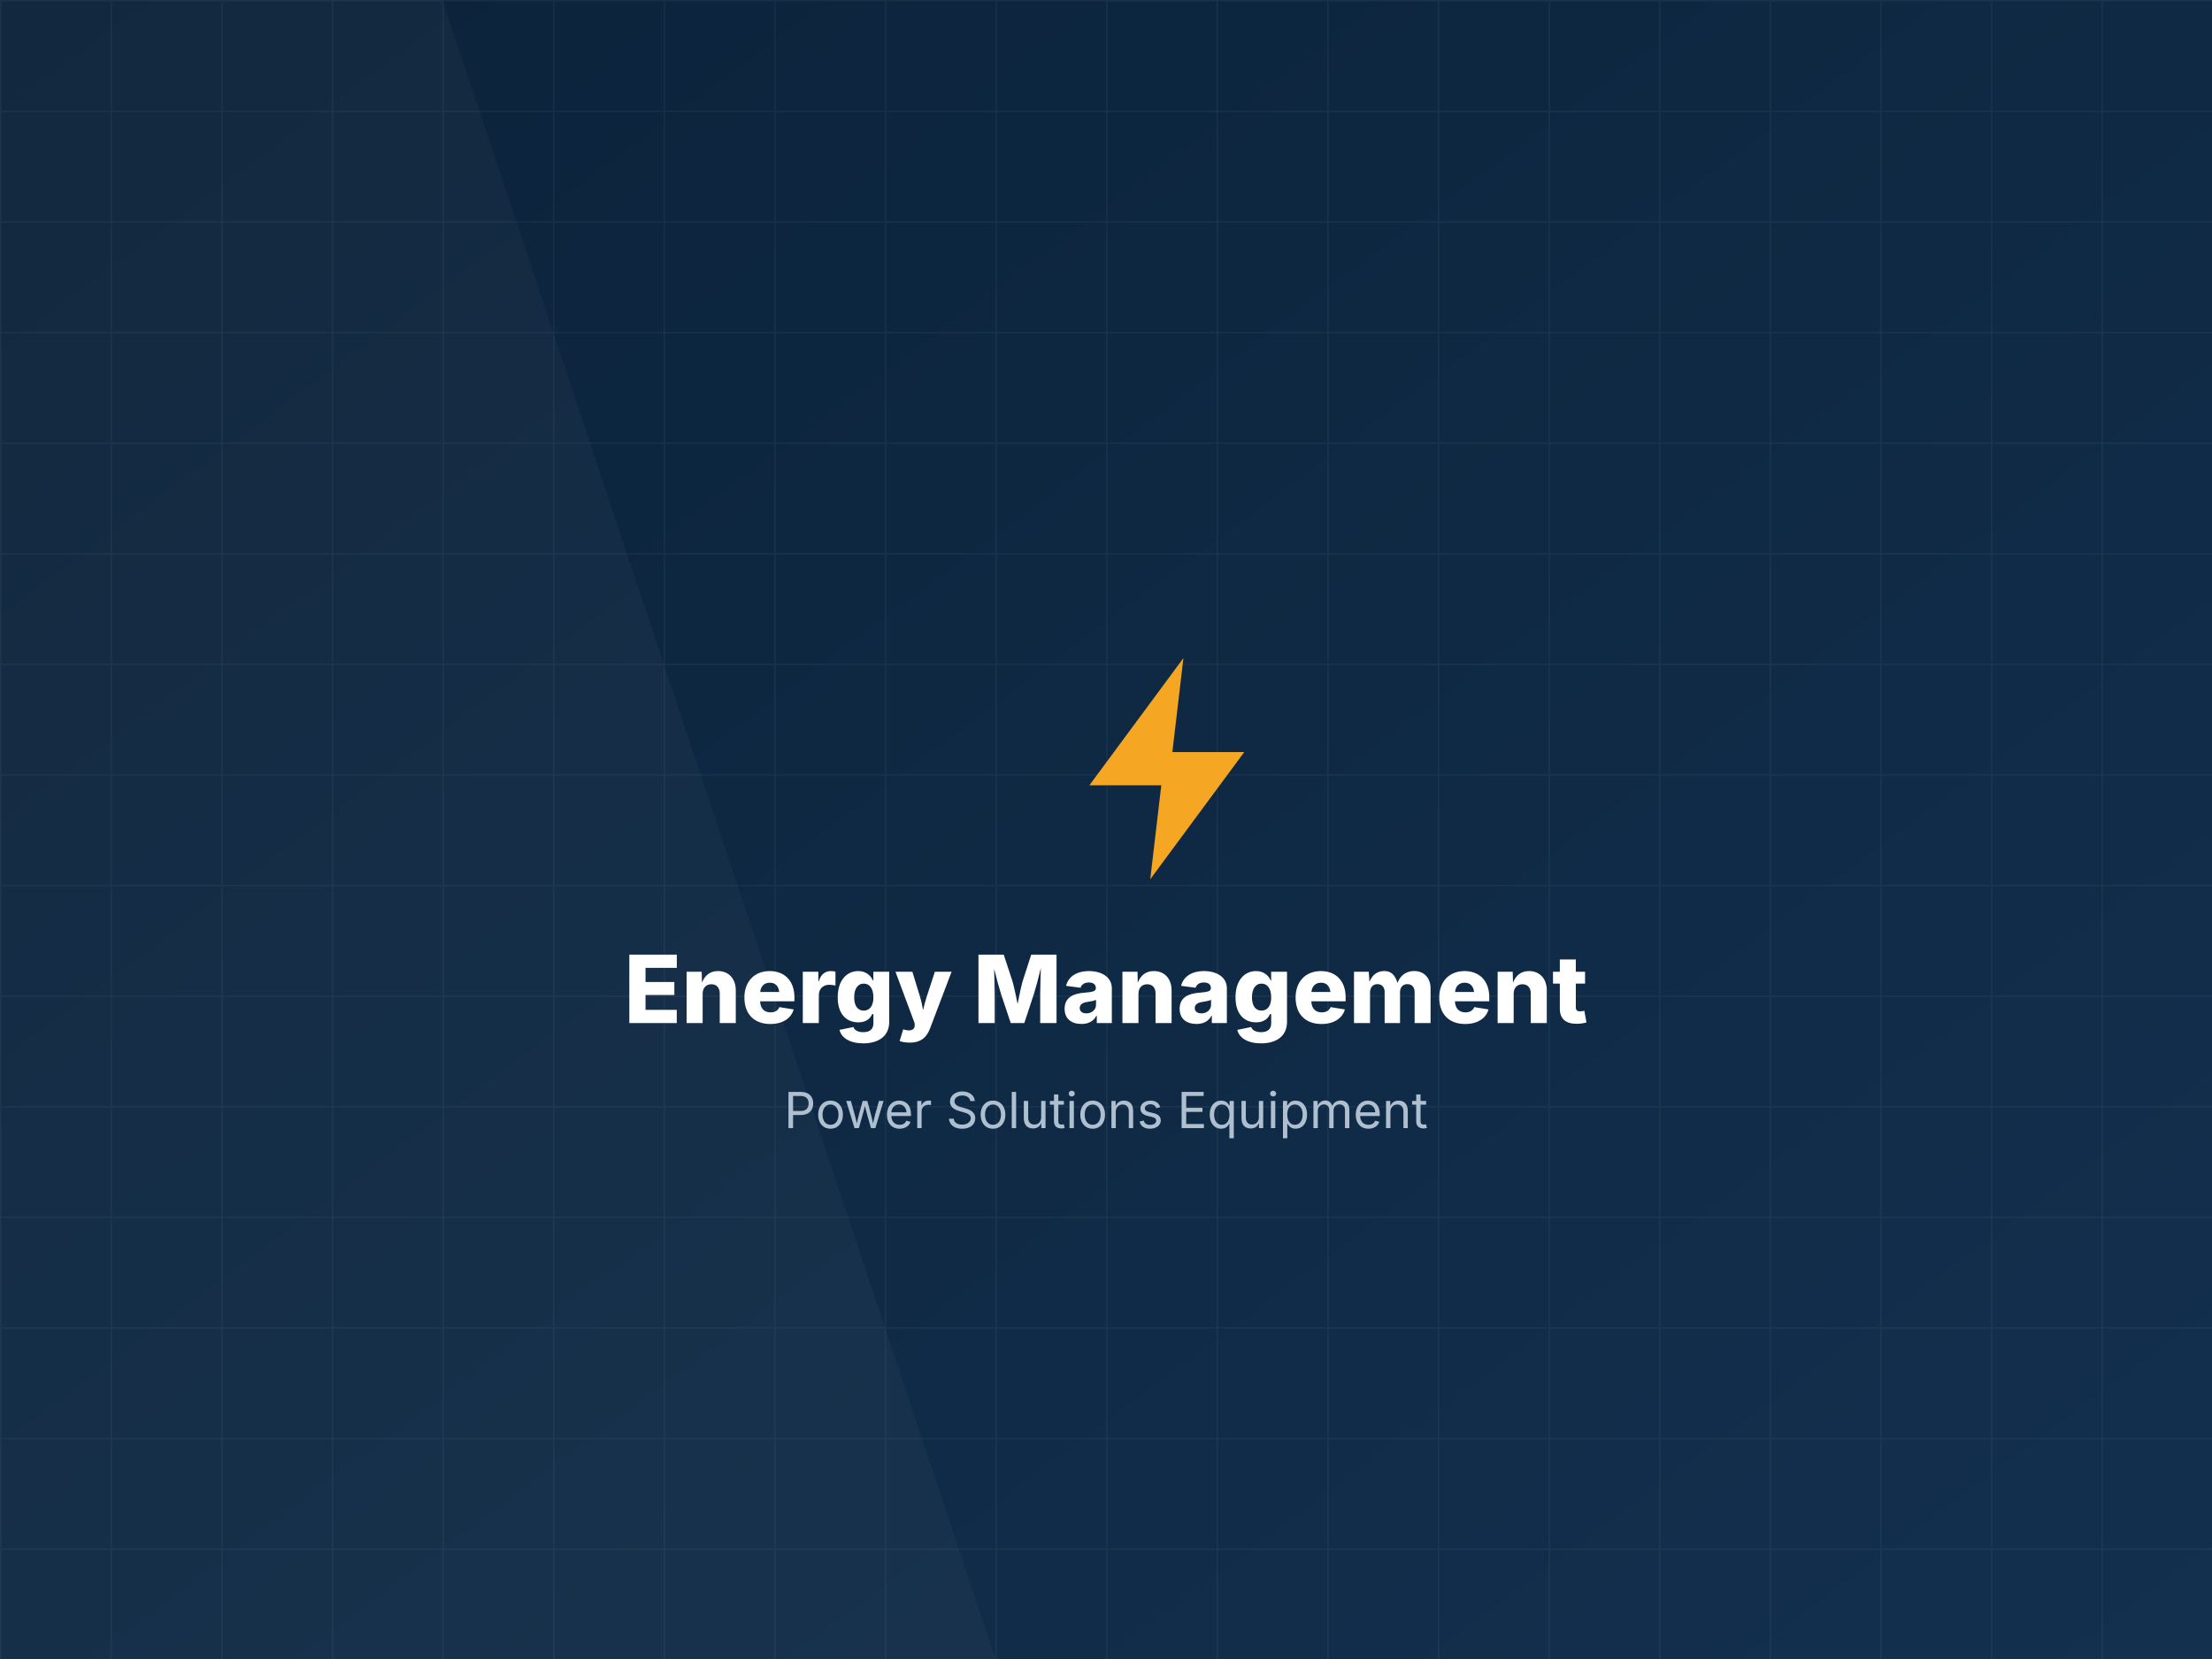
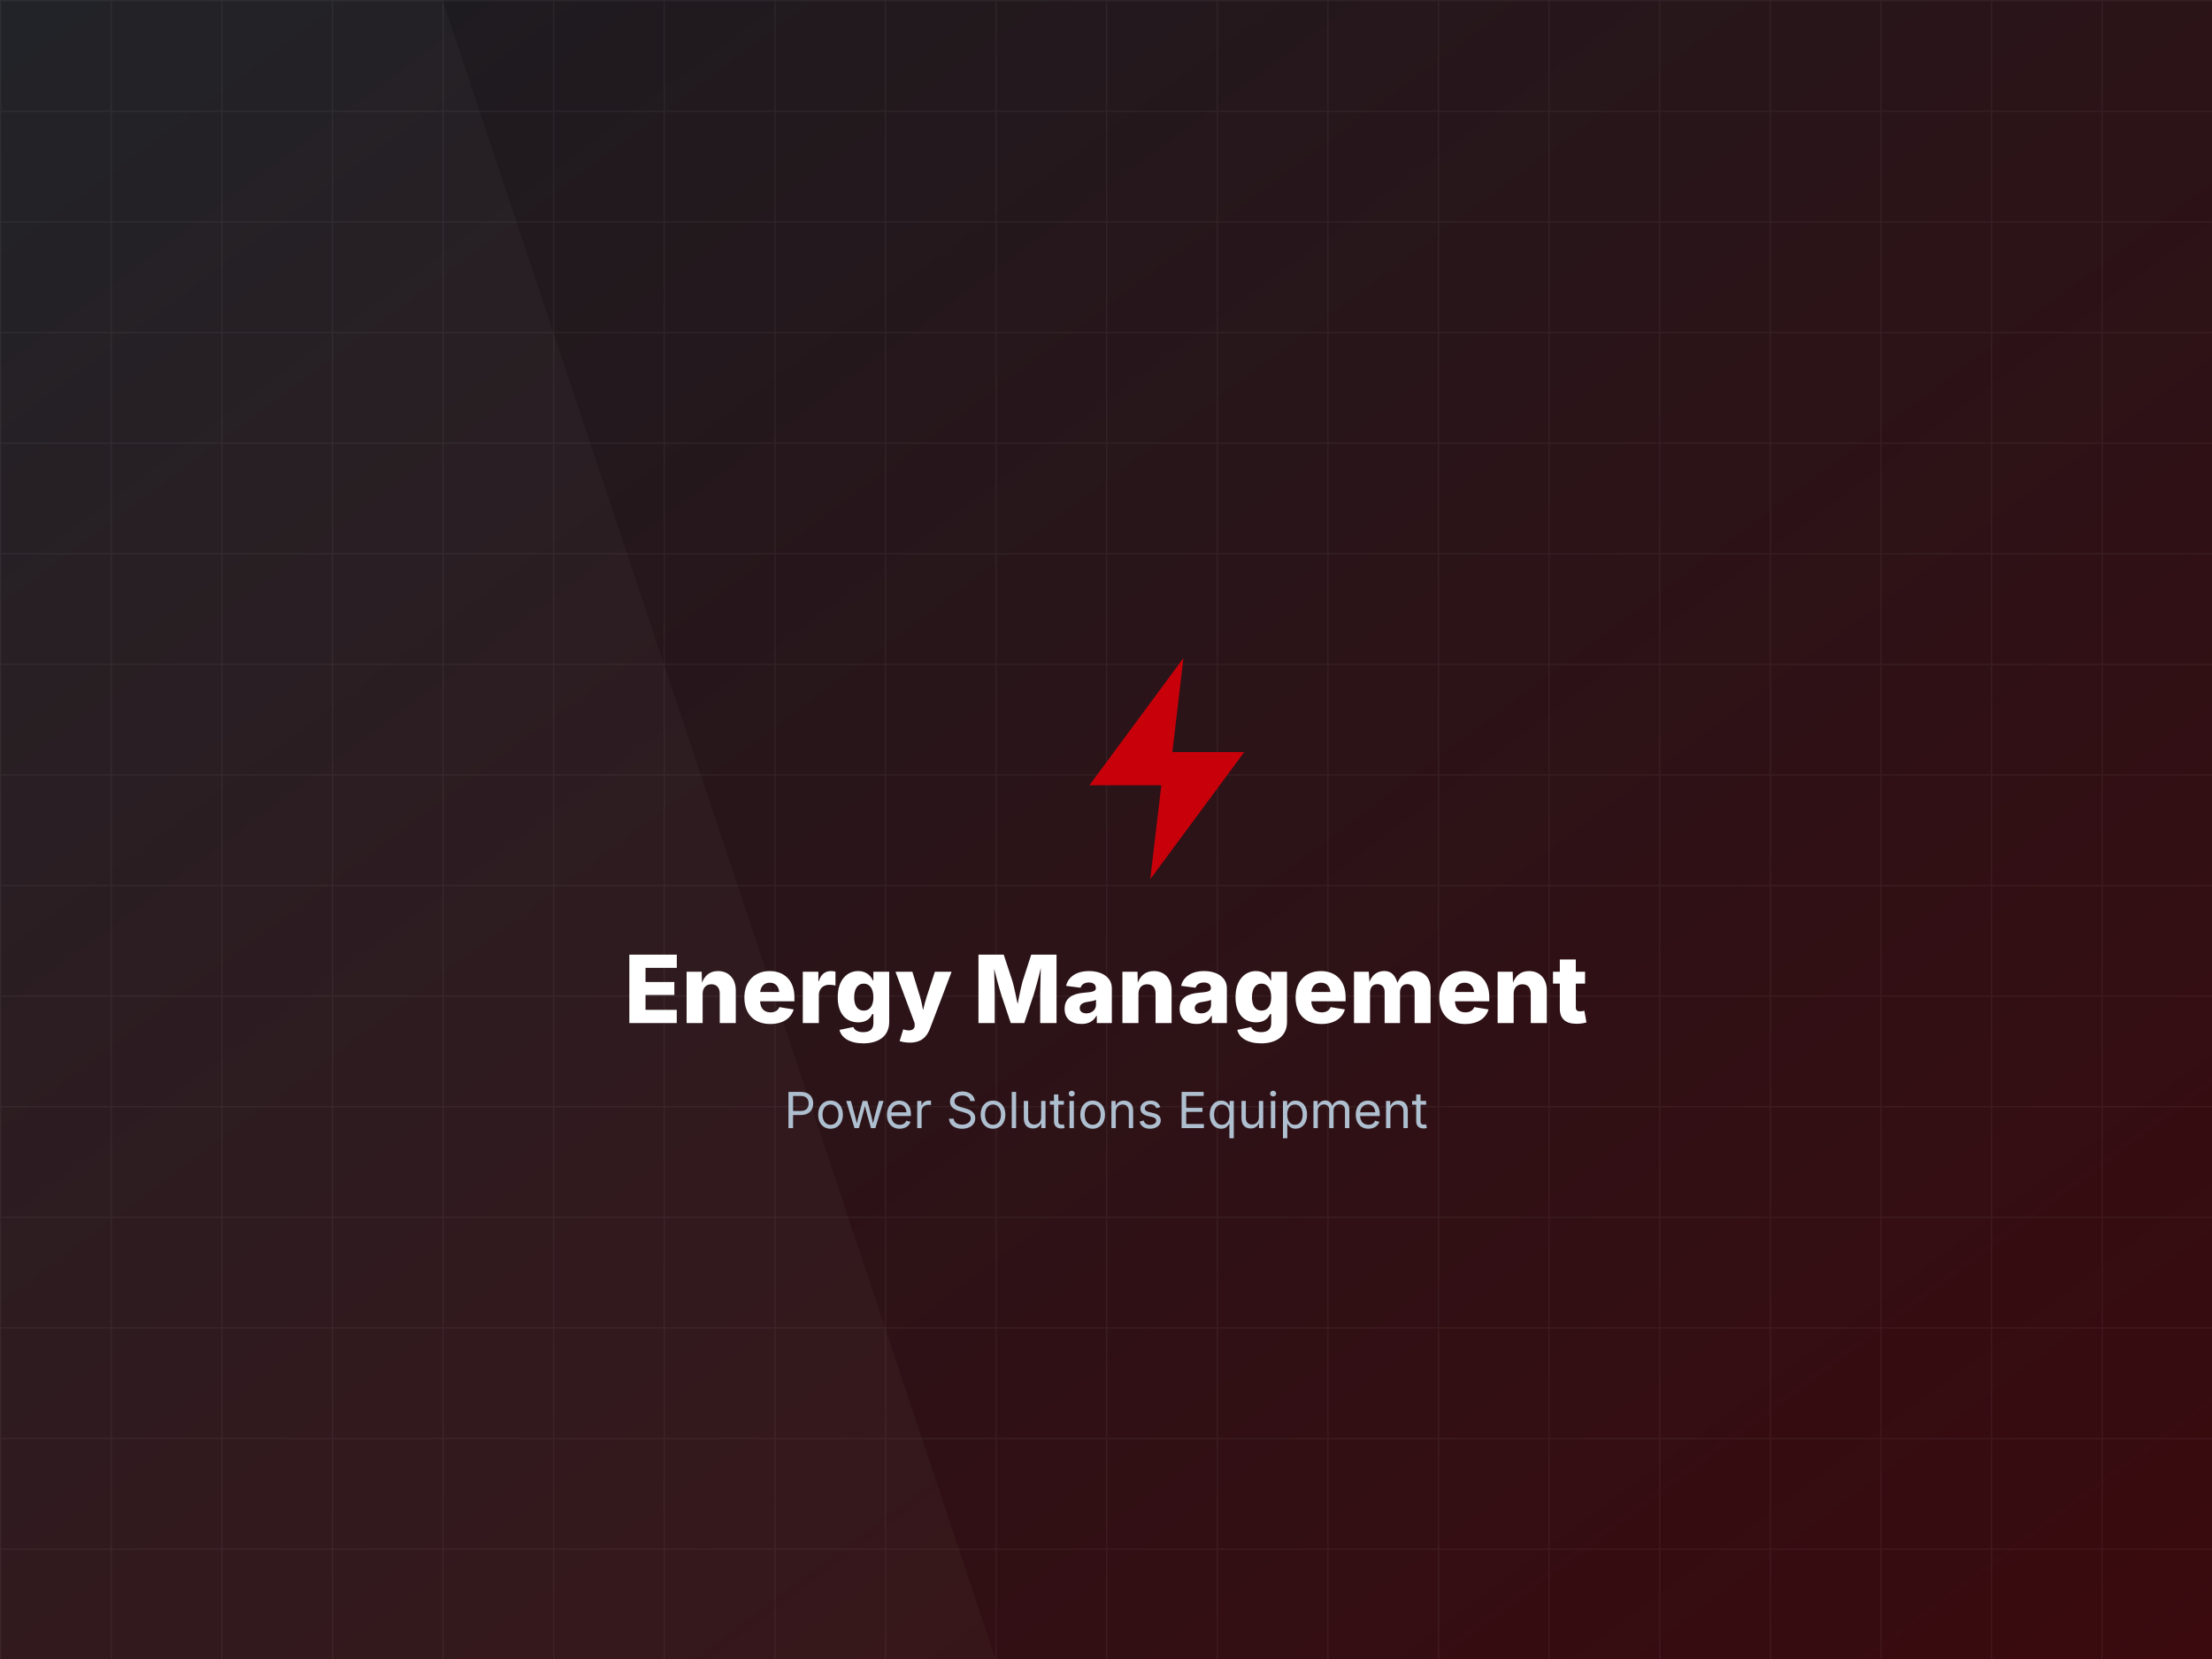
<svg xmlns="http://www.w3.org/2000/svg" width="800" height="600" viewBox="0 0 800 600" role="img" aria-label="Energy Management">
  <defs>
    <linearGradient id="genergy-management" x1="0" y1="0" x2="1" y2="1">
-       <stop offset="0" stop-color="#0b2239" />
-       <stop offset="1" stop-color="#13304f" />
+       <stop offset="0" stop-color="#1b1d22" />
+       <stop offset="1" stop-color="#3a0a0e" />
    </linearGradient>
    <pattern id="penergy-management" width="40" height="40" patternUnits="userSpaceOnUse">
      <path d="M40 0H0V40" fill="none" stroke="#ffffff" stroke-opacity="0.05" stroke-width="1" />
    </pattern>
  </defs>
  <rect width="800" height="600" fill="url(#genergy-management)" />
  <rect width="800" height="600" fill="url(#penergy-management)" />
  <polygon points="0,600 360,600 160,0 0,0" fill="#ffffff" fill-opacity="0.03" />
  <g transform="translate(376, 230) scale(4)">
-     <path d="M13 2L4.5 13.5H11l-1 8.5 8.5-11.5H12l1-8.5z" fill="#f5a623" />
+     <path d="M13 2L4.5 13.5H11l-1 8.5 8.5-11.5H12l1-8.5z" fill="#c8000a" />
  </g>
  <text x="400" y="370" fill="#ffffff" font-family="Inter, Arial, sans-serif" font-size="34" font-weight="800" text-anchor="middle">Energy Management</text>
  <text x="400" y="408" fill="#aebfd0" font-family="Inter, Arial, sans-serif" font-size="18" text-anchor="middle">Power Solutions Equipment</text>
</svg>
